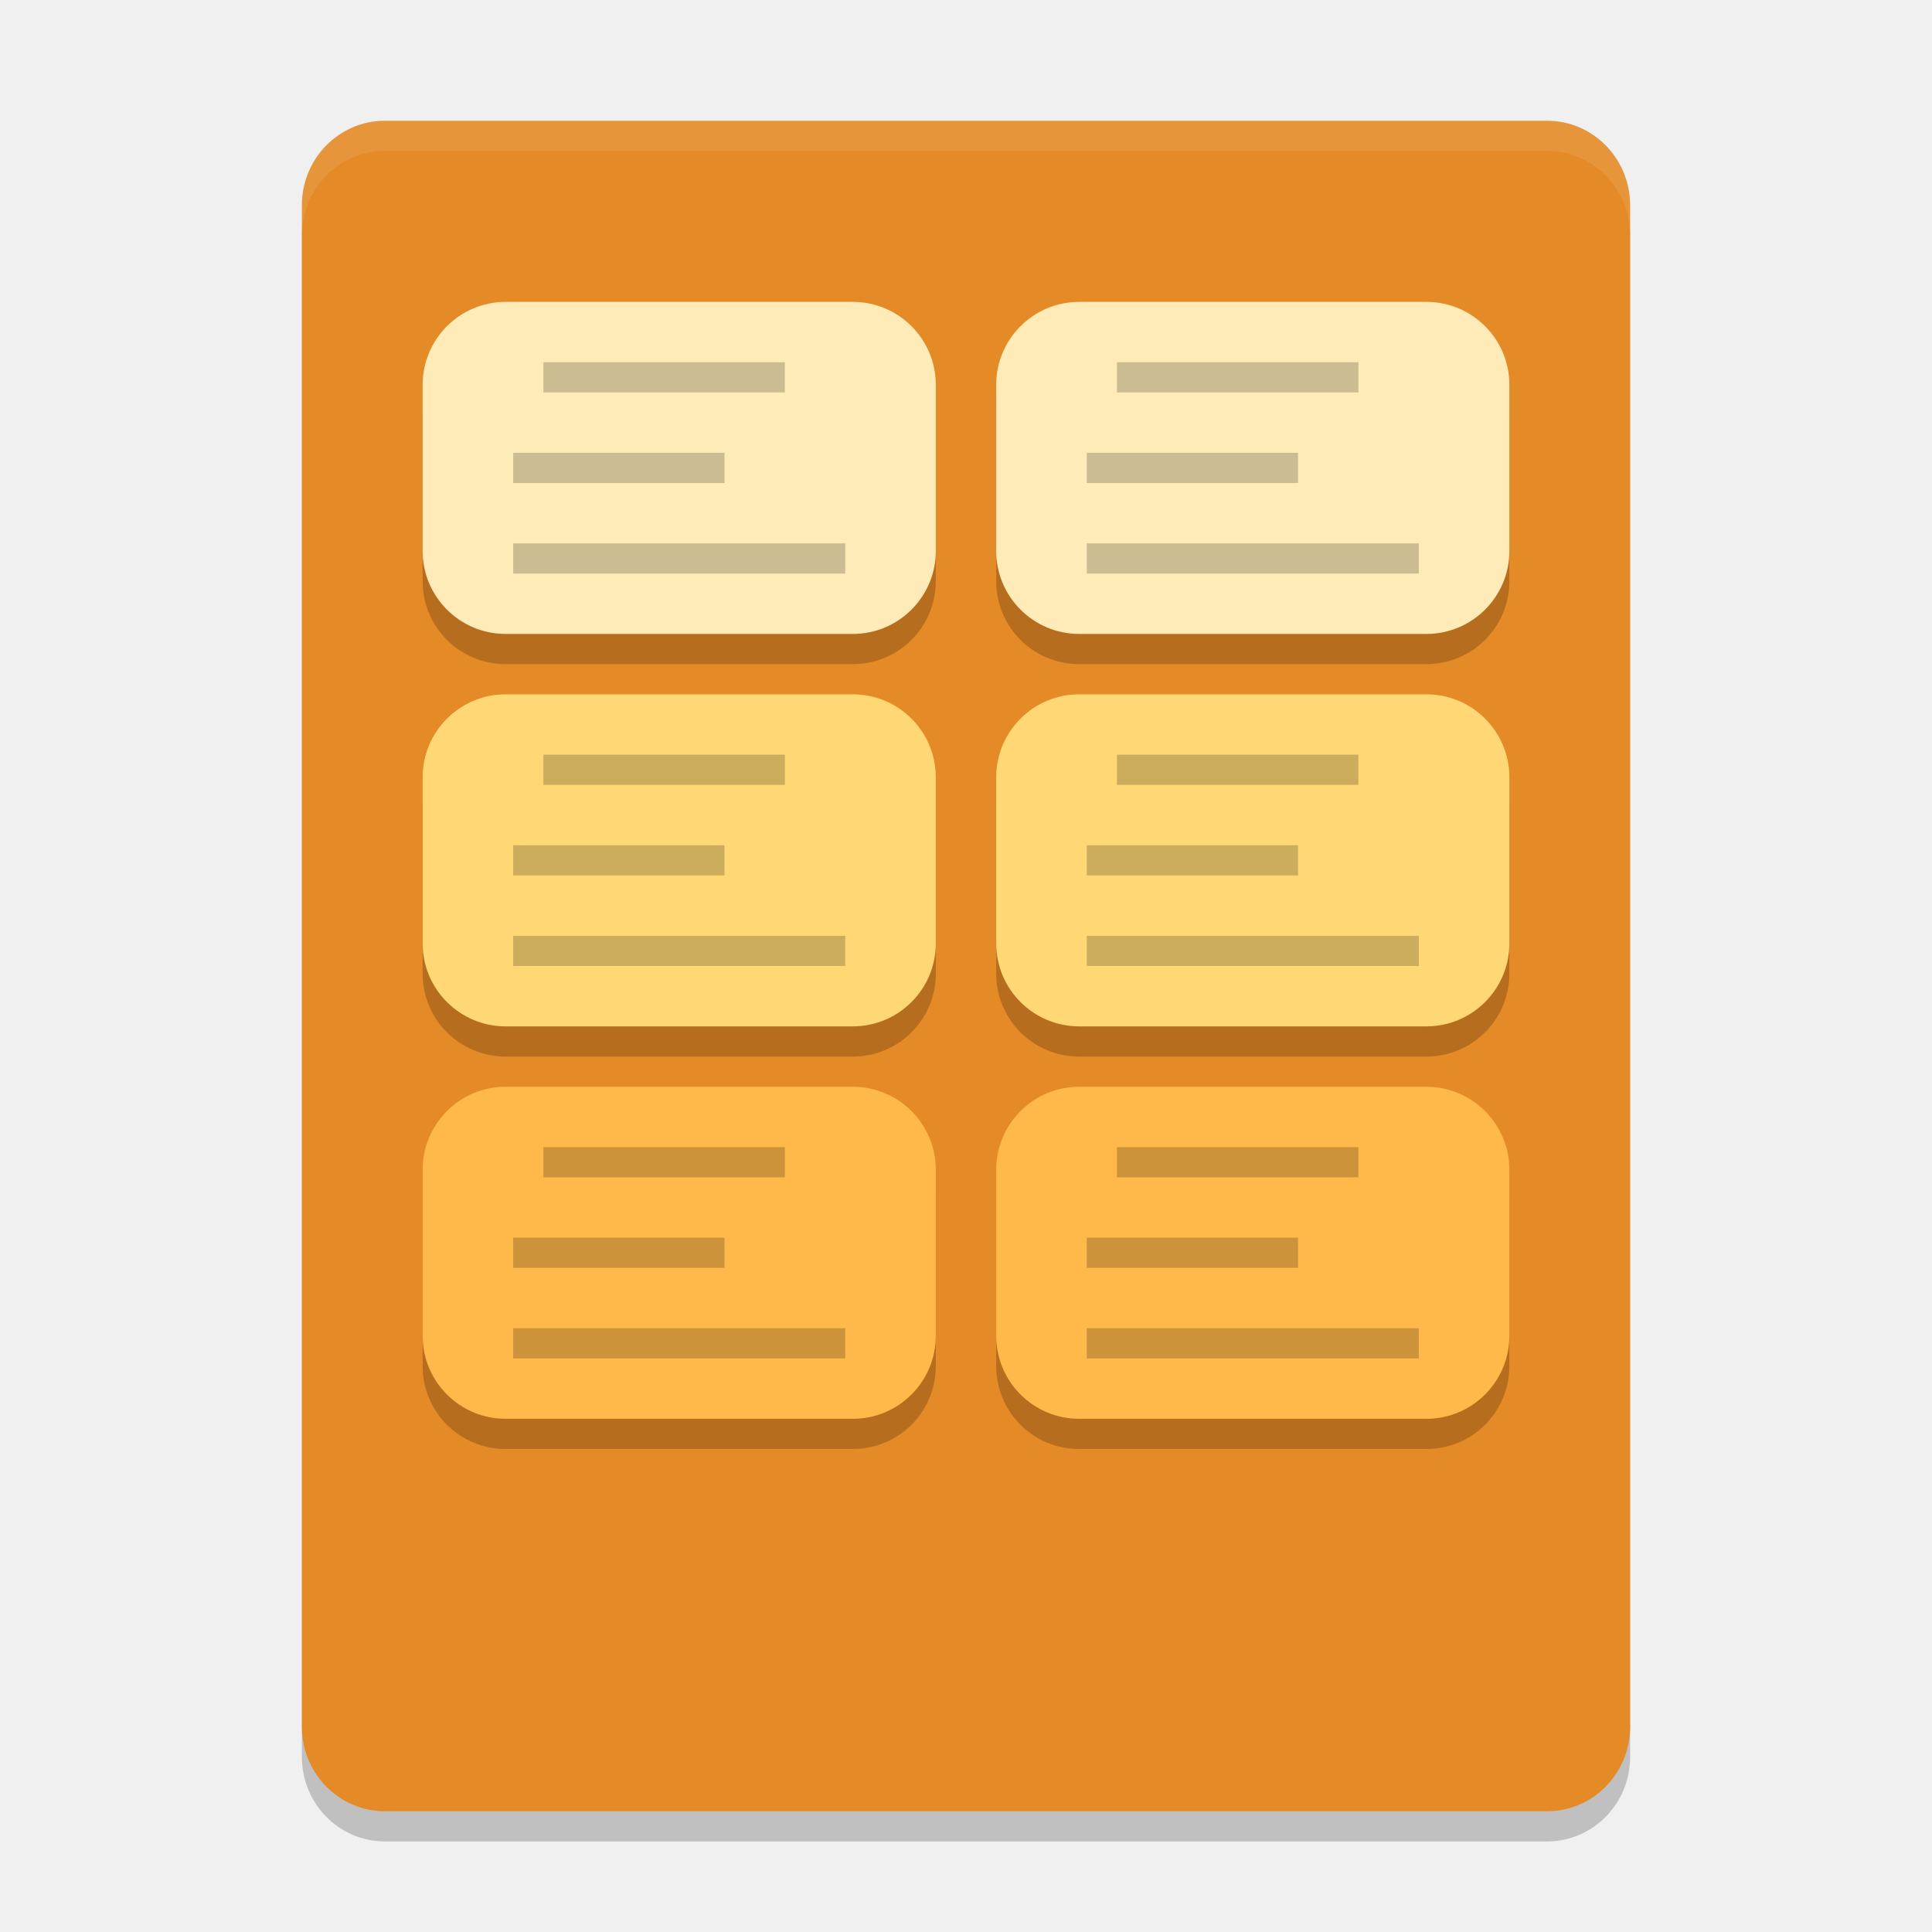
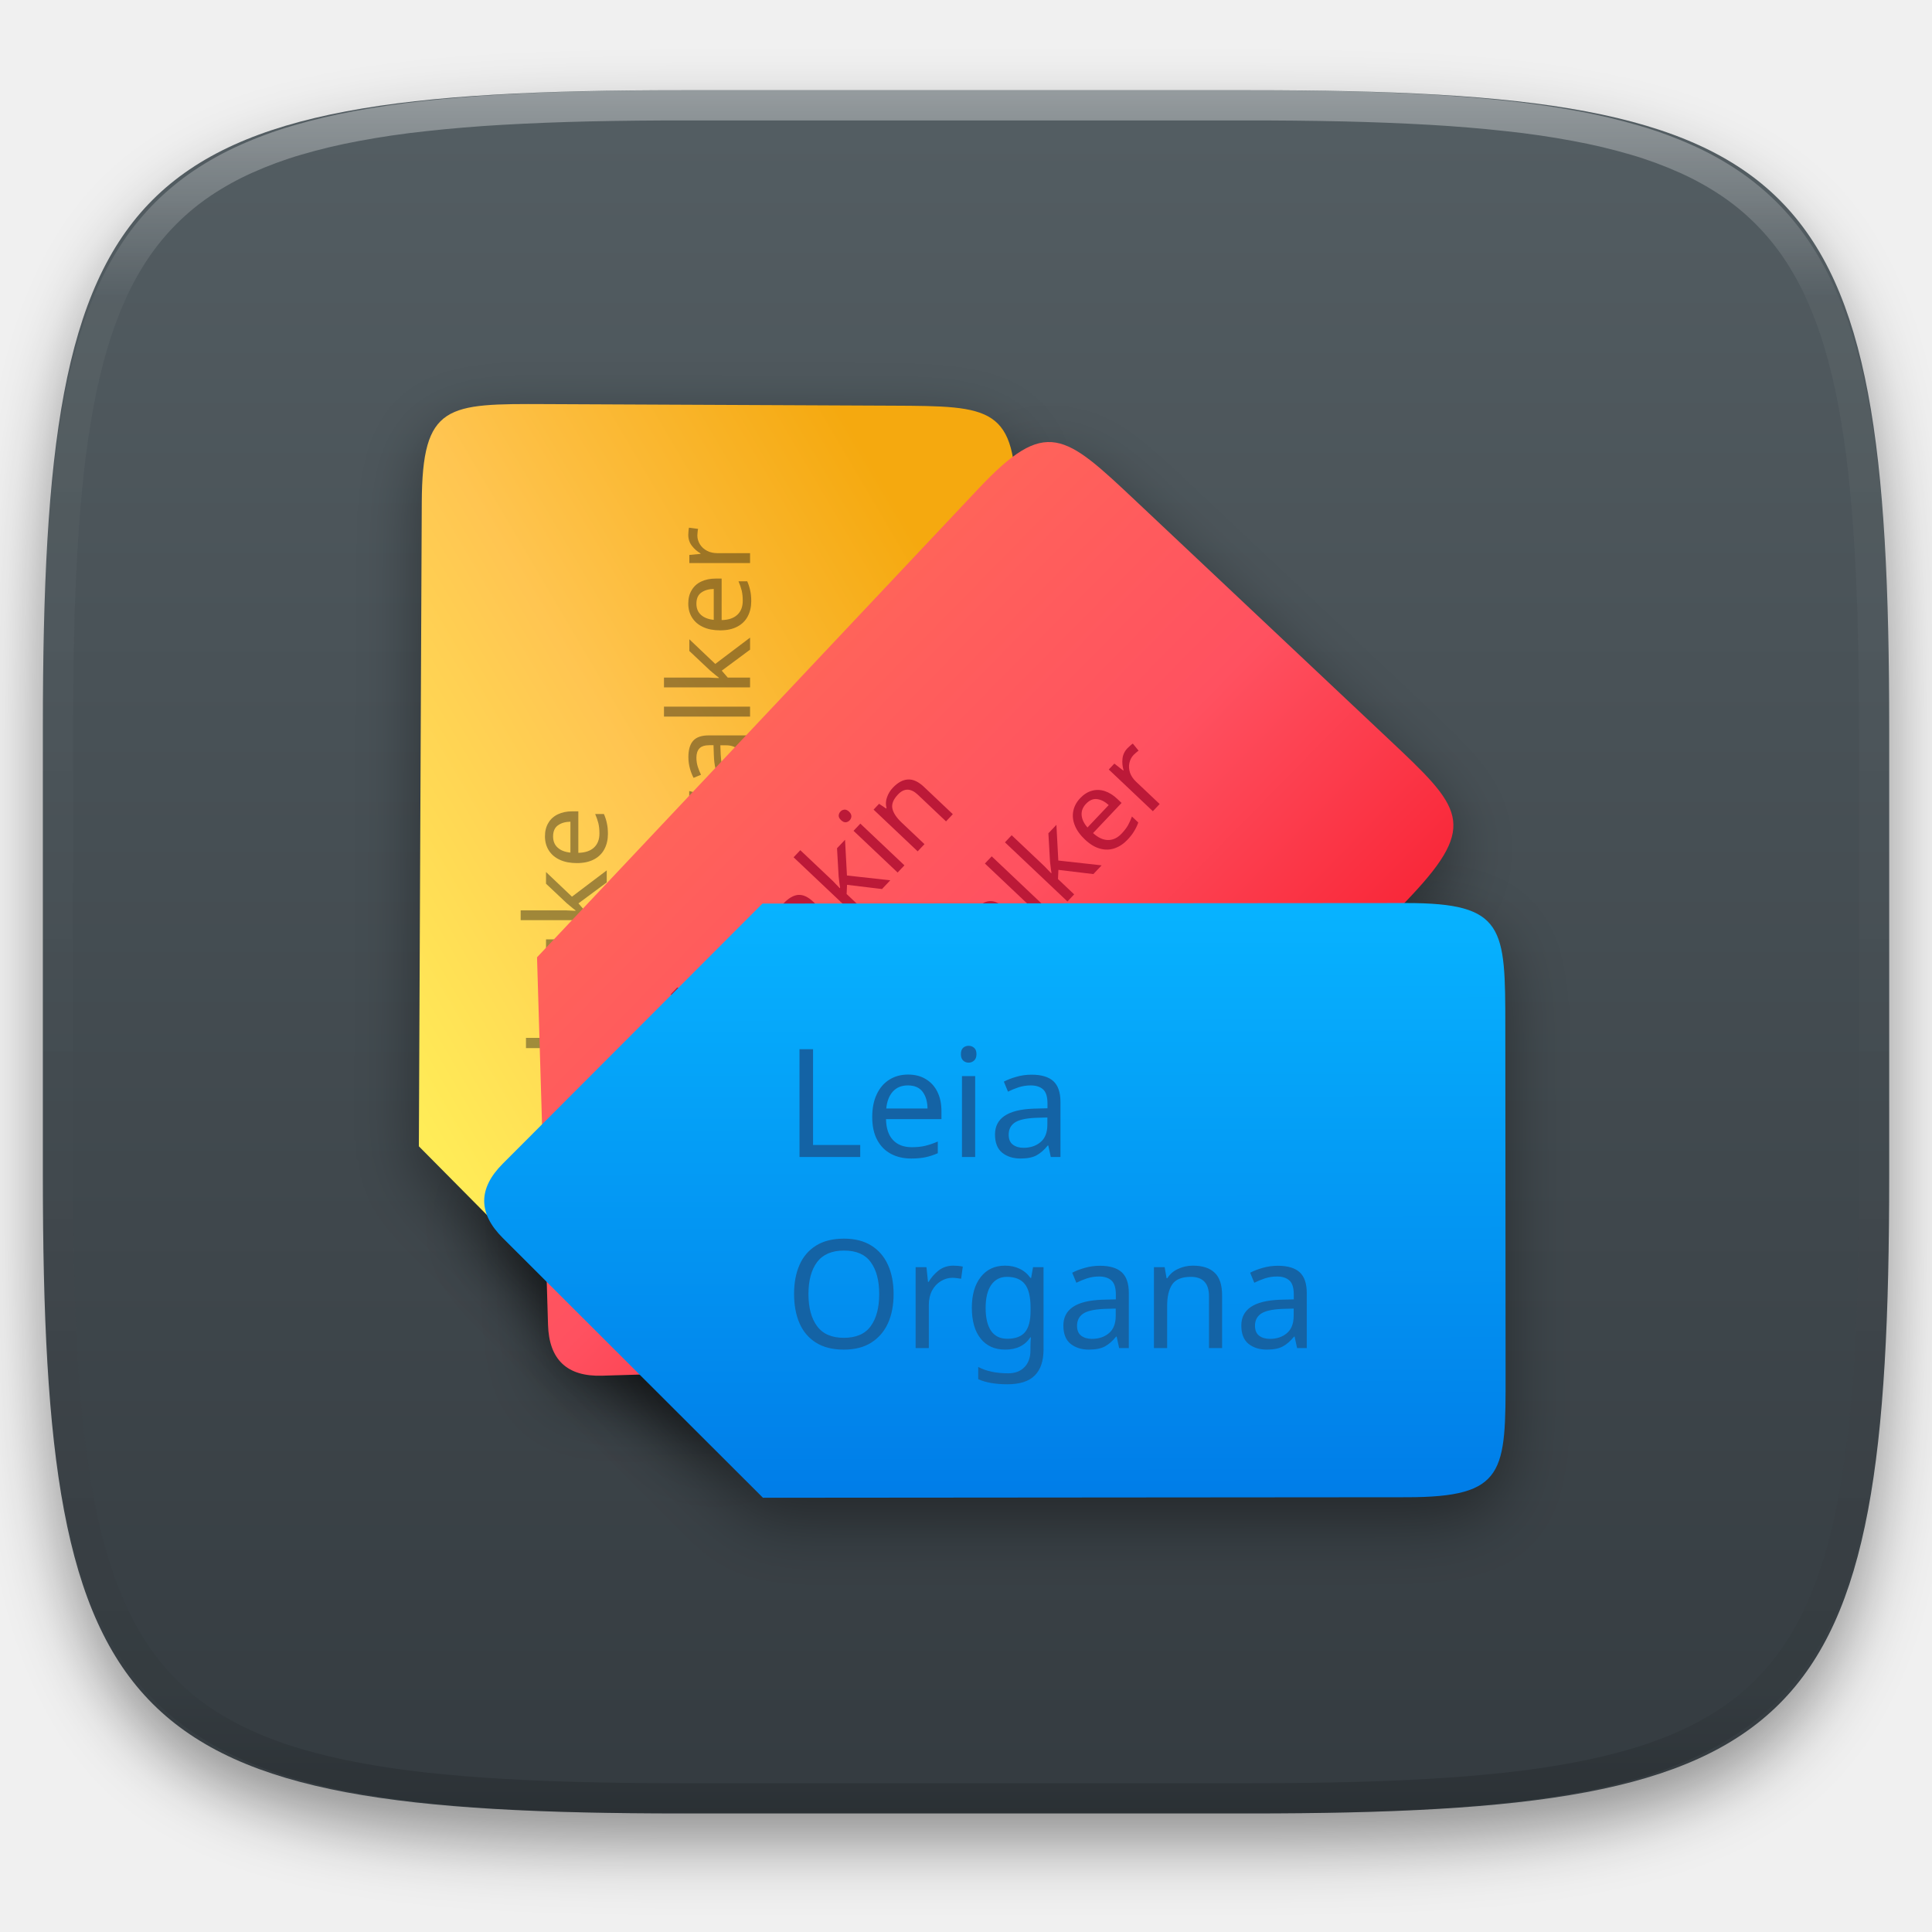
- <svg xmlns="http://www.w3.org/2000/svg" width="64" height="64" version="1">
-   <rect style="opacity:0.2" width="44" height="56" x="-54" y="5" rx="2.75" ry="2.8" transform="scale(-1,1)" />
-   <rect style="fill:#e48a26" width="44" height="56" x="-54" y="4" rx="2.75" ry="2.8" transform="scale(-1,1)" />
-   <path style="opacity:0.2" d="M 16.75,11 C 15.226,11 14,12.226 14,13.75 l 0,5.5 c 0,1.524 1.226,2.75 2.75,2.75 l 11.5,0 C 29.773,22 31,20.773 31,19.25 l 0,-5.5 C 31,12.226 29.773,11 28.25,11 l -11.5,0 z m 19,0 C 34.227,11 33,12.226 33,13.75 l 0,5.5 c 0,1.524 1.226,2.75 2.75,2.75 l 11.5,0 C 48.773,22 50,20.773 50,19.25 l 0,-5.5 C 50,12.226 48.773,11 47.25,11 l -11.5,0 z m -19,13 C 15.226,24 14,25.227 14,26.75 l 0,5.5 c 0,1.524 1.226,2.75 2.75,2.75 l 11.5,0 C 29.773,35 31,33.773 31,32.25 l 0,-5.5 C 31,25.227 29.773,24 28.25,24 l -11.5,0 z m 19,0 C 34.227,24 33,25.227 33,26.75 l 0,5.5 c 0,1.524 1.226,2.75 2.75,2.75 l 11.5,0 C 48.773,35 50,33.773 50,32.25 l 0,-5.5 C 50,25.227 48.773,24 47.25,24 l -11.5,0 z m -19,13 C 15.226,37 14,38.227 14,39.75 l 0,5.5 c 0,1.524 1.226,2.75 2.75,2.75 l 11.5,0 C 29.773,48 31,46.773 31,45.25 l 0,-5.5 C 31,38.227 29.773,37 28.25,37 l -11.5,0 z m 19,0 C 34.227,37 33,38.227 33,39.75 l 0,5.5 c 0,1.524 1.226,2.75 2.75,2.75 l 11.5,0 C 48.773,48 50,46.773 50,45.25 l 0,-5.5 C 50,38.227 48.773,37 47.25,37 l -11.5,0 z" />
-   <rect style="fill:#ffebb7" width="17" height="11" x="14" y="10" ry="2.75" />
-   <path style="opacity:0.2" d="m 18,12 0,1 8,0 0,-1 z m -1,3 0,1 7,0 0,-1 z m 0,3 0,1 11,0 0,-1 z" />
-   <rect style="fill:#ffebb7" width="17" height="11" x="33" y="10" ry="2.75" />
-   <path style="opacity:0.2" d="m 37,12 0,1 8,0 0,-1 z m -1,3 0,1 7,0 0,-1 z m 0,3 0,1 11,0 0,-1 z" />
-   <rect style="fill:#ffd774" width="17" height="11" x="14" y="23" ry="2.75" />
-   <path style="opacity:0.2" d="m 18,25 0,1 8,0 0,-1 z m -1,3 0,1 7,0 0,-1 z m 0,3 0,1 11,0 0,-1 z" />
-   <rect style="fill:#ffd774" width="17" height="11" x="33" y="23" ry="2.75" />
-   <path style="opacity:0.2" d="m 37,25 0,1 8,0 0,-1 z m -1,3 0,1 7,0 0,-1 z m 0,3 0,1 11,0 0,-1 z" />
-   <rect style="fill:#ffb84a" width="17" height="11" x="14" y="36" ry="2.75" />
-   <path style="opacity:0.2" d="m 18,38 0,1 8,0 0,-1 z m -1,3 0,1 7,0 0,-1 z m 0,3 0,1 11,0 0,-1 z" />
-   <rect style="fill:#ffb84a" width="17" height="11" x="33" y="36" ry="2.75" />
-   <path style="opacity:0.2" d="m 37,38 0,1 8,0 0,-1 z m -1,3 0,1 7,0 0,-1 z m 0,3 0,1 11,0 0,-1 z" />
-   <path style="fill:#ffffff;opacity:0.1" d="M 12.75 4 C 11.226 4 10 5.25 10 6.801 L 10 7.801 C 10 6.25 11.226 5 12.75 5 L 51.25 5 C 52.773 5 54 6.25 54 7.801 L 54 6.801 C 54 5.25 52.773 4 51.25 4 L 12.75 4 z" />
+ <svg xmlns="http://www.w3.org/2000/svg" style="isolation:isolate" viewBox="0 0 256 256" width="256" height="256">
+   <defs>
+     <filter id="LBQjLoNbbiYBIrgomxTrCRTw6hcdfQKk" x="-200%" y="-200%" width="400%" height="400%" filterUnits="objectBoundingBox" color-interpolation-filters="sRGB">
+       <feGaussianBlur in="SourceGraphic" stdDeviation="4.294" />
+       <feOffset dx="0" dy="4" result="pf_100_offsetBlur" />
+       <feFlood flood-color="#000000" flood-opacity="0.4" />
+       <feComposite in2="pf_100_offsetBlur" operator="in" result="pf_100_dropShadow" />
+       <feBlend in="SourceGraphic" in2="pf_100_dropShadow" mode="normal" />
+     </filter>
+   </defs>
+   <g filter="url(#LBQjLoNbbiYBIrgomxTrCRTw6hcdfQKk)">
+     <linearGradient id="_lgradient_9" x1="0" y1="0" x2="-1.8369701987210297e-16" y2="1" gradientTransform="matrix(244.648,0,0,228.338,5.68,11.95)" gradientUnits="userSpaceOnUse">
+       <stop offset="0%" stop-opacity="1" style="stop-color:rgb(84,94,99)" />
+       <stop offset="100%" stop-opacity="1" style="stop-color:rgb(52,59,64)" />
+     </linearGradient>
+     <path d=" M 165.689 11.95 C 239.745 11.95 250.328 22.507 250.328 96.494 L 250.328 155.745 C 250.328 229.731 239.745 240.288 165.689 240.288 L 90.319 240.288 C 16.264 240.288 5.68 229.731 5.68 155.745 L 5.68 96.494 C 5.68 22.507 16.264 11.95 90.319 11.95 L 165.689 11.95 Z " id="shape" fill="url(#_lgradient_9)" />
+   </g>
+   <g opacity="0.4">
+     <linearGradient id="_lgradient_10" x1="0.517" y1="0" x2="0.517" y2="1" gradientTransform="matrix(244.65,0,0,228.34,5.68,11.95)" gradientUnits="userSpaceOnUse">
+       <stop offset="0%" stop-opacity="1" style="stop-color:rgb(255,255,255)" />
+       <stop offset="12.5%" stop-opacity="0.098" style="stop-color:rgb(255,255,255)" />
+       <stop offset="92.5%" stop-opacity="0.098" style="stop-color:rgb(0,0,0)" />
+       <stop offset="100%" stop-opacity="0.498" style="stop-color:rgb(0,0,0)" />
+     </linearGradient>
+     <path d=" M 165.068 11.951 C 169.396 11.941 173.724 11.991 178.052 12.089 C 181.927 12.167 185.803 12.315 189.678 12.541 C 193.131 12.737 196.583 13.022 200.026 13.395 C 203.085 13.73 206.144 14.181 209.174 14.741 C 211.889 15.243 214.574 15.881 217.22 16.657 C 219.62 17.355 221.971 18.219 224.243 19.241 C 226.358 20.184 228.384 21.304 230.302 22.591 C 232.142 23.829 233.863 25.244 235.437 26.806 C 237.001 28.378 238.417 30.088 239.656 31.925 C 240.945 33.841 242.066 35.865 243.02 37.967 C 244.043 40.247 244.909 42.585 245.617 44.972 C 246.394 47.615 247.034 50.297 247.535 53.009 C 248.096 56.035 248.548 59.081 248.883 62.136 C 249.257 65.575 249.542 69.014 249.739 72.462 C 249.965 76.323 250.112 80.194 250.201 84.055 C 250.289 88.378 250.339 92.701 250.329 97.014 L 250.329 155.226 C 250.339 159.549 250.289 163.862 250.201 168.185 C 250.112 172.056 249.965 175.917 249.739 179.778 C 249.542 183.226 249.257 186.675 248.883 190.104 C 248.548 193.159 248.096 196.215 247.535 199.241 C 247.034 201.943 246.394 204.625 245.617 207.268 C 244.909 209.655 244.043 212.003 243.02 214.273 C 242.066 216.385 240.945 218.399 239.656 220.315 C 238.417 222.152 237.001 223.872 235.437 225.434 C 233.863 226.996 232.142 228.411 230.302 229.649 C 228.384 230.936 226.358 232.056 224.243 232.999 C 221.971 234.021 219.62 234.885 217.22 235.593 C 214.574 236.369 211.889 237.007 209.174 237.499 C 206.144 238.068 203.085 238.51 200.026 238.845 C 196.583 239.218 193.131 239.503 189.678 239.699 C 185.803 239.925 181.927 240.073 178.052 240.161 C 173.724 240.249 169.396 240.299 165.068 240.289 L 90.942 240.289 C 86.614 240.299 82.286 240.249 77.958 240.161 C 74.083 240.073 70.207 239.925 66.332 239.699 C 62.879 239.503 59.427 239.218 55.984 238.845 C 52.925 238.51 49.866 238.068 46.836 237.499 C 44.121 237.007 41.436 236.369 38.79 235.593 C 36.39 234.885 34.039 234.021 31.767 232.999 C 29.652 232.056 27.626 230.936 25.708 229.649 C 23.868 228.411 22.147 226.996 20.573 225.434 C 19.009 223.872 17.593 222.152 16.354 220.315 C 15.065 218.399 13.944 216.385 12.99 214.273 C 11.967 212.003 11.101 209.655 10.393 207.268 C 9.616 204.625 8.976 201.943 8.475 199.241 C 7.914 196.215 7.462 193.159 7.127 190.104 C 6.753 186.675 6.468 183.226 6.271 179.778 C 6.045 175.917 5.898 172.056 5.809 168.185 C 5.721 163.862 5.671 159.549 5.681 155.226 L 5.681 97.014 C 5.671 92.701 5.721 88.378 5.809 84.055 C 5.898 80.194 6.045 76.323 6.271 72.462 C 6.468 69.014 6.753 65.575 7.127 62.136 C 7.462 59.081 7.914 56.035 8.475 53.009 C 8.976 50.297 9.616 47.615 10.393 44.972 C 11.101 42.585 11.967 40.247 12.99 37.967 C 13.944 35.865 15.065 33.841 16.354 31.925 C 17.593 30.088 19.009 28.378 20.573 26.806 C 22.147 25.244 23.868 23.829 25.708 22.591 C 27.626 21.304 29.652 20.184 31.767 19.241 C 34.039 18.219 36.39 17.355 38.79 16.657 C 41.436 15.881 44.121 15.243 46.836 14.741 C 49.866 14.181 52.925 13.73 55.984 13.395 C 59.427 13.022 62.879 12.737 66.332 12.541 C 70.207 12.315 74.083 12.167 77.958 12.089 C 82.286 11.991 86.614 11.941 90.942 11.951 L 165.068 11.951 Z  M 165.078 15.96 C 169.376 15.95 173.675 15.999 177.973 16.087 C 181.8 16.176 185.626 16.323 189.452 16.539 C 192.836 16.736 196.219 17.011 199.583 17.384 C 202.554 17.699 205.515 18.131 208.446 18.681 C 211.023 19.153 213.58 19.762 216.099 20.499 C 218.322 21.147 220.495 21.953 222.6 22.896 C 224.509 23.751 226.338 24.763 228.069 25.922 C 229.692 27.013 231.207 28.26 232.594 29.646 C 233.981 31.031 235.23 32.544 236.332 34.165 C 237.492 35.894 238.506 37.712 239.361 39.608 C 240.306 41.72 241.112 43.892 241.761 46.102 C 242.509 48.617 243.109 51.162 243.591 53.736 C 244.132 56.664 244.565 59.611 244.889 62.578 C 245.263 65.938 245.539 69.308 245.735 72.688 C 245.952 76.51 246.109 80.322 246.188 84.144 C 246.276 88.437 246.325 92.721 246.325 97.014 C 246.325 97.014 246.325 97.014 246.325 97.014 L 246.325 155.226 C 246.325 155.226 246.325 155.226 246.325 155.226 C 246.325 159.519 246.276 163.803 246.188 168.096 C 246.109 171.918 245.952 175.74 245.735 179.552 C 245.539 182.932 245.263 186.302 244.889 189.672 C 244.565 192.629 244.132 195.576 243.591 198.504 C 243.109 201.078 242.509 203.623 241.761 206.138 C 241.112 208.358 240.306 210.52 239.361 212.632 C 238.506 214.528 237.492 216.356 236.332 218.075 C 235.23 219.706 233.981 221.219 232.594 222.604 C 231.207 223.98 229.692 225.227 228.069 226.318 C 226.338 227.477 224.509 228.489 222.6 229.344 C 220.495 230.297 218.322 231.093 216.099 231.741 C 213.58 232.478 211.023 233.087 208.446 233.559 C 205.515 234.109 202.554 234.541 199.583 234.865 C 196.219 235.229 192.836 235.514 189.452 235.701 C 185.626 235.917 181.8 236.074 177.973 236.153 C 173.675 236.251 169.376 236.29 165.078 236.29 C 165.078 236.29 165.078 236.29 165.068 236.29 L 90.942 236.29 C 90.932 236.29 90.932 236.29 90.932 236.29 C 86.634 236.29 82.335 236.251 78.037 236.153 C 74.21 236.074 70.384 235.917 66.558 235.701 C 63.174 235.514 59.791 235.229 56.427 234.865 C 53.456 234.541 50.495 234.109 47.564 233.559 C 44.987 233.087 42.43 232.478 39.911 231.741 C 37.688 231.093 35.515 230.297 33.41 229.344 C 31.501 228.489 29.672 227.477 27.941 226.318 C 26.318 225.227 24.803 223.98 23.416 222.604 C 22.029 221.219 20.78 219.706 19.678 218.075 C 18.518 216.356 17.504 214.528 16.649 212.632 C 15.704 210.52 14.898 208.358 14.249 206.138 C 13.501 203.623 12.901 201.078 12.419 198.504 C 11.878 195.576 11.445 192.629 11.121 189.672 C 10.747 186.302 10.472 182.932 10.275 179.552 C 10.058 175.74 9.901 171.918 9.822 168.096 C 9.734 163.803 9.685 159.519 9.685 155.226 C 9.685 155.226 9.685 155.226 9.685 155.226 L 9.685 97.014 C 9.685 97.014 9.685 97.014 9.685 97.014 C 9.685 92.721 9.734 88.437 9.822 84.144 C 9.901 80.322 10.058 76.51 10.275 72.688 C 10.472 69.308 10.747 65.938 11.121 62.578 C 11.445 59.611 11.878 56.664 12.419 53.736 C 12.901 51.162 13.501 48.617 14.249 46.102 C 14.898 43.892 15.704 41.72 16.649 39.608 C 17.504 37.712 18.518 35.894 19.678 34.165 C 20.78 32.544 22.029 31.031 23.416 29.646 C 24.803 28.26 26.318 27.013 27.941 25.922 C 29.672 24.763 31.501 23.751 33.41 22.896 C 35.515 21.953 37.688 21.147 39.911 20.499 C 42.43 19.762 44.987 19.153 47.564 18.681 C 50.495 18.131 53.456 17.699 56.427 17.384 C 59.791 17.011 63.174 16.736 66.558 16.539 C 70.384 16.323 74.21 16.176 78.037 16.087 C 82.335 15.999 86.634 15.95 90.932 15.96 C 90.932 15.96 90.932 15.96 90.942 15.96 L 165.068 15.96 C 165.078 15.96 165.078 15.96 165.078 15.96 Z " fill-rule="evenodd" id="highlight" fill="url(#_lgradient_10)" />
+   </g>
+   <g id="shadows">
+     <defs>
+       <filter id="loTsZVTghtbBobpOM5Ol1N21V9RXwi28" x="-200%" y="-200%" width="400%" height="400%" filterUnits="objectBoundingBox" color-interpolation-filters="sRGB">
+         <feGaussianBlur stdDeviation="4.294" />
+       </filter>
+     </defs>
+     <g opacity="0.4" filter="url(#loTsZVTghtbBobpOM5Ol1N21V9RXwi28)">
+       <path d=" M 134.234 155.205 L 134.619 69.91 C 134.678 56.788 131.401 56.775 118.279 56.715 L 72.345 56.507 C 59.223 56.449 55.945 56.432 55.886 69.554 L 55.5 154.849 L 89.792 189.453 C 91.425 191.1 93.06 191.925 94.701 191.932 C 96.341 191.939 97.982 191.13 99.63 189.497 L 134.234 155.205 L 134.234 155.205 Z  M 100.118 167.561 C 97.912 169.683 94.65 170.28 91.836 169.075 C 89.022 167.871 87.202 165.099 87.215 162.038 C 87.229 158.575 89.577 155.557 92.931 154.692 C 96.284 153.826 99.799 155.331 101.488 158.355 C 103.176 161.378 102.614 165.16 100.118 167.561 L 100.118 167.561 Z " id="shadow yellow tag" fill="rgb(0,0,0)" />
+     </g>
+     <defs>
+       <filter id="b2EDWY94LTytJw0L65gRxLXt1AADJeWT" x="-200%" y="-200%" width="400%" height="400%" filterUnits="objectBoundingBox" color-interpolation-filters="sRGB">
+         <feGaussianBlur stdDeviation="4.294" />
+       </filter>
+     </defs>
+     <g opacity="0.4" filter="url(#b2EDWY94LTytJw0L65gRxLXt1AADJeWT)">
+       <path d=" M 128.472 183.792 L 186.956 121.705 C 195.954 112.153 193.567 109.906 184.016 100.908 L 150.58 69.413 C 141.028 60.416 138.643 58.167 129.645 67.719 L 71.16 129.807 L 72.616 178.503 C 72.685 180.821 73.317 182.54 74.512 183.664 C 75.706 184.789 77.458 185.317 79.776 185.248 L 128.472 183.792 L 128.472 183.792 Z " id="shadow red tag" fill="rgb(0,0,0)" />
+     </g>
+     <defs>
+       <filter id="fIyRACb7pKEOt6qk4oMSosJG7cQzxfpO" x="-200%" y="-200%" width="400%" height="400%" filterUnits="objectBoundingBox" color-interpolation-filters="sRGB">
+         <feGaussianBlur stdDeviation="4.294" />
+       </filter>
+     </defs>
+     <g opacity="0.4" filter="url(#fIyRACb7pKEOt6qk4oMSosJG7cQzxfpO)">
+       <path d=" M 101.096 201.422 L 186.391 201.354 C 199.514 201.343 199.509 198.066 199.499 184.943 L 199.463 139.009 C 199.451 125.888 199.451 122.609 186.328 122.62 L 101.033 122.688 L 66.612 157.164 C 64.973 158.805 64.157 160.444 64.159 162.086 C 64.16 163.726 64.978 165.363 66.62 167.001 L 101.096 201.422 L 101.096 201.422 Z " id="shadow blue tag" fill="rgb(0,0,0)" />
+     </g>
+   </g>
+   <linearGradient id="_lgradient_11" x1="0.5" y1="1.207" x2="1.207" y2="0.5" gradientTransform="matrix(79.12,0,0,135.432,55.5,53.539)" gradientUnits="userSpaceOnUse">
+     <stop offset="0%" stop-opacity="1" style="stop-color:rgb(255,236,87)" />
+     <stop offset="50%" stop-opacity="1" style="stop-color:rgb(255,197,81)" />
+     <stop offset="100%" stop-opacity="1" style="stop-color:rgb(245,169,15)" />
+   </linearGradient>
+   <path d=" M 134.234 152.244 L 134.619 66.949 C 134.678 53.827 131.401 53.814 118.279 53.754 L 72.345 53.546 C 59.223 53.488 55.945 53.471 55.886 66.593 L 55.5 151.888 L 89.792 186.492 C 91.425 188.139 93.06 188.964 94.701 188.971 C 96.341 188.978 97.982 188.169 99.63 186.536 L 134.234 152.244 L 134.234 152.244 Z  M 100.118 164.6 C 97.912 166.722 94.65 167.319 91.836 166.114 C 89.022 164.909 87.202 162.138 87.215 159.077 C 87.229 155.614 89.577 152.596 92.931 151.731 C 96.284 150.865 99.799 152.37 101.488 155.393 C 103.176 158.417 102.614 162.199 100.118 164.6 L 100.118 164.6 Z " id="yellow tag" fill="url(#_lgradient_11)" />
+   <g style="mix-blend-mode:normal;" opacity="0.4">
+     <g transform="matrix(0,-1,1,0,65.667,140.333)">
+       <text transform="matrix(1,0,0,1,0,14.73)" id="luke skywalker" style="font-family:'Overpass';font-weight:400;font-size:15px;font-style:normal;fill:#111111;stroke:none;">Luke </text>
+       <text transform="matrix(1,0,0,1,0,33.72)" id="luke skywalker" style="font-family:'Overpass';font-weight:400;font-size:15px;font-style:normal;fill:#111111;stroke:none;">Skywalker</text>
+     </g>
+   </g>
+   <linearGradient id="_lgradient_12" x1="-0.207" y1="0.5" x2="0.5" y2="1.207" gradientTransform="matrix(121.424,0,0,123.722,71.16,58.571)" gradientUnits="userSpaceOnUse">
+     <stop offset="0%" stop-opacity="1" style="stop-color:rgb(255,109,87)" />
+     <stop offset="50%" stop-opacity="1" style="stop-color:rgb(255,81,96)" />
+     <stop offset="100%" stop-opacity="1" style="stop-color:rgb(245,15,34)" />
+   </linearGradient>
+   <path d=" M 128.472 180.831 L 186.956 118.744 C 195.954 109.192 193.567 106.945 184.016 97.947 L 150.58 66.452 C 141.028 57.455 138.643 55.206 129.645 64.758 L 71.16 126.846 L 72.616 175.542 C 72.685 177.86 73.317 179.579 74.512 180.703 C 75.706 181.828 77.458 182.356 79.776 182.287 L 128.472 180.831 L 128.472 180.831 Z " id="red tag" fill="url(#_lgradient_12)" />
+   <g transform="matrix(0.687,-0.726,0.726,0.687,83.127,132.04)">
+     <text transform="matrix(1,0,0,1,0,14.73)" id="anakin skywalker" style="font-family:'Overpass';font-weight:400;font-size:15px;font-style:normal;fill:#bc1938;stroke:none;">Anakin</text>
+     <text transform="matrix(1,0,0,1,0,33.72)" id="anakin skywalker" style="font-family:'Overpass';font-weight:400;font-size:15px;font-style:normal;fill:#bc1938;stroke:none;">Skywalker</text>
+   </g>
+   <linearGradient id="_lgradient_13" x1="0.187" y1="0.005" x2="0.19" y2="0.999" gradientTransform="matrix(135.341,0,0,78.802,64.159,119.659)" gradientUnits="userSpaceOnUse">
+     <stop offset="0%" stop-opacity="1" style="stop-color:rgb(7,179,255)" />
+     <stop offset="100%" stop-opacity="1" style="stop-color:rgb(0,125,232)" />
+   </linearGradient>
+   <path d=" M 101.096 198.461 L 186.391 198.393 C 199.514 198.382 199.509 195.105 199.499 181.982 L 199.463 136.048 C 199.451 122.927 199.451 119.648 186.328 119.659 L 101.033 119.727 L 66.612 154.203 C 64.973 155.844 64.157 157.483 64.159 159.125 C 64.16 160.765 64.978 162.402 66.62 164.04 L 101.096 198.461 L 101.096 198.461 Z " id="blue tag" fill="url(#_lgradient_13)" />
+   <g transform="matrix(1,0,0,1,104,133.667)">
+     <text transform="matrix(1,0,0,1,0,19.64)" id="leia organa" style="font-family:'Overpass';font-weight:400;font-size:20px;font-style:normal;fill:#1463a5;stroke:none;">Leia</text>
+     <text transform="matrix(1,0,0,1,0,44.96)" id="leia organa" style="font-family:'Overpass';font-weight:400;font-size:20px;font-style:normal;fill:#1463a5;stroke:none;">Organa</text>
+   </g>
</svg>
